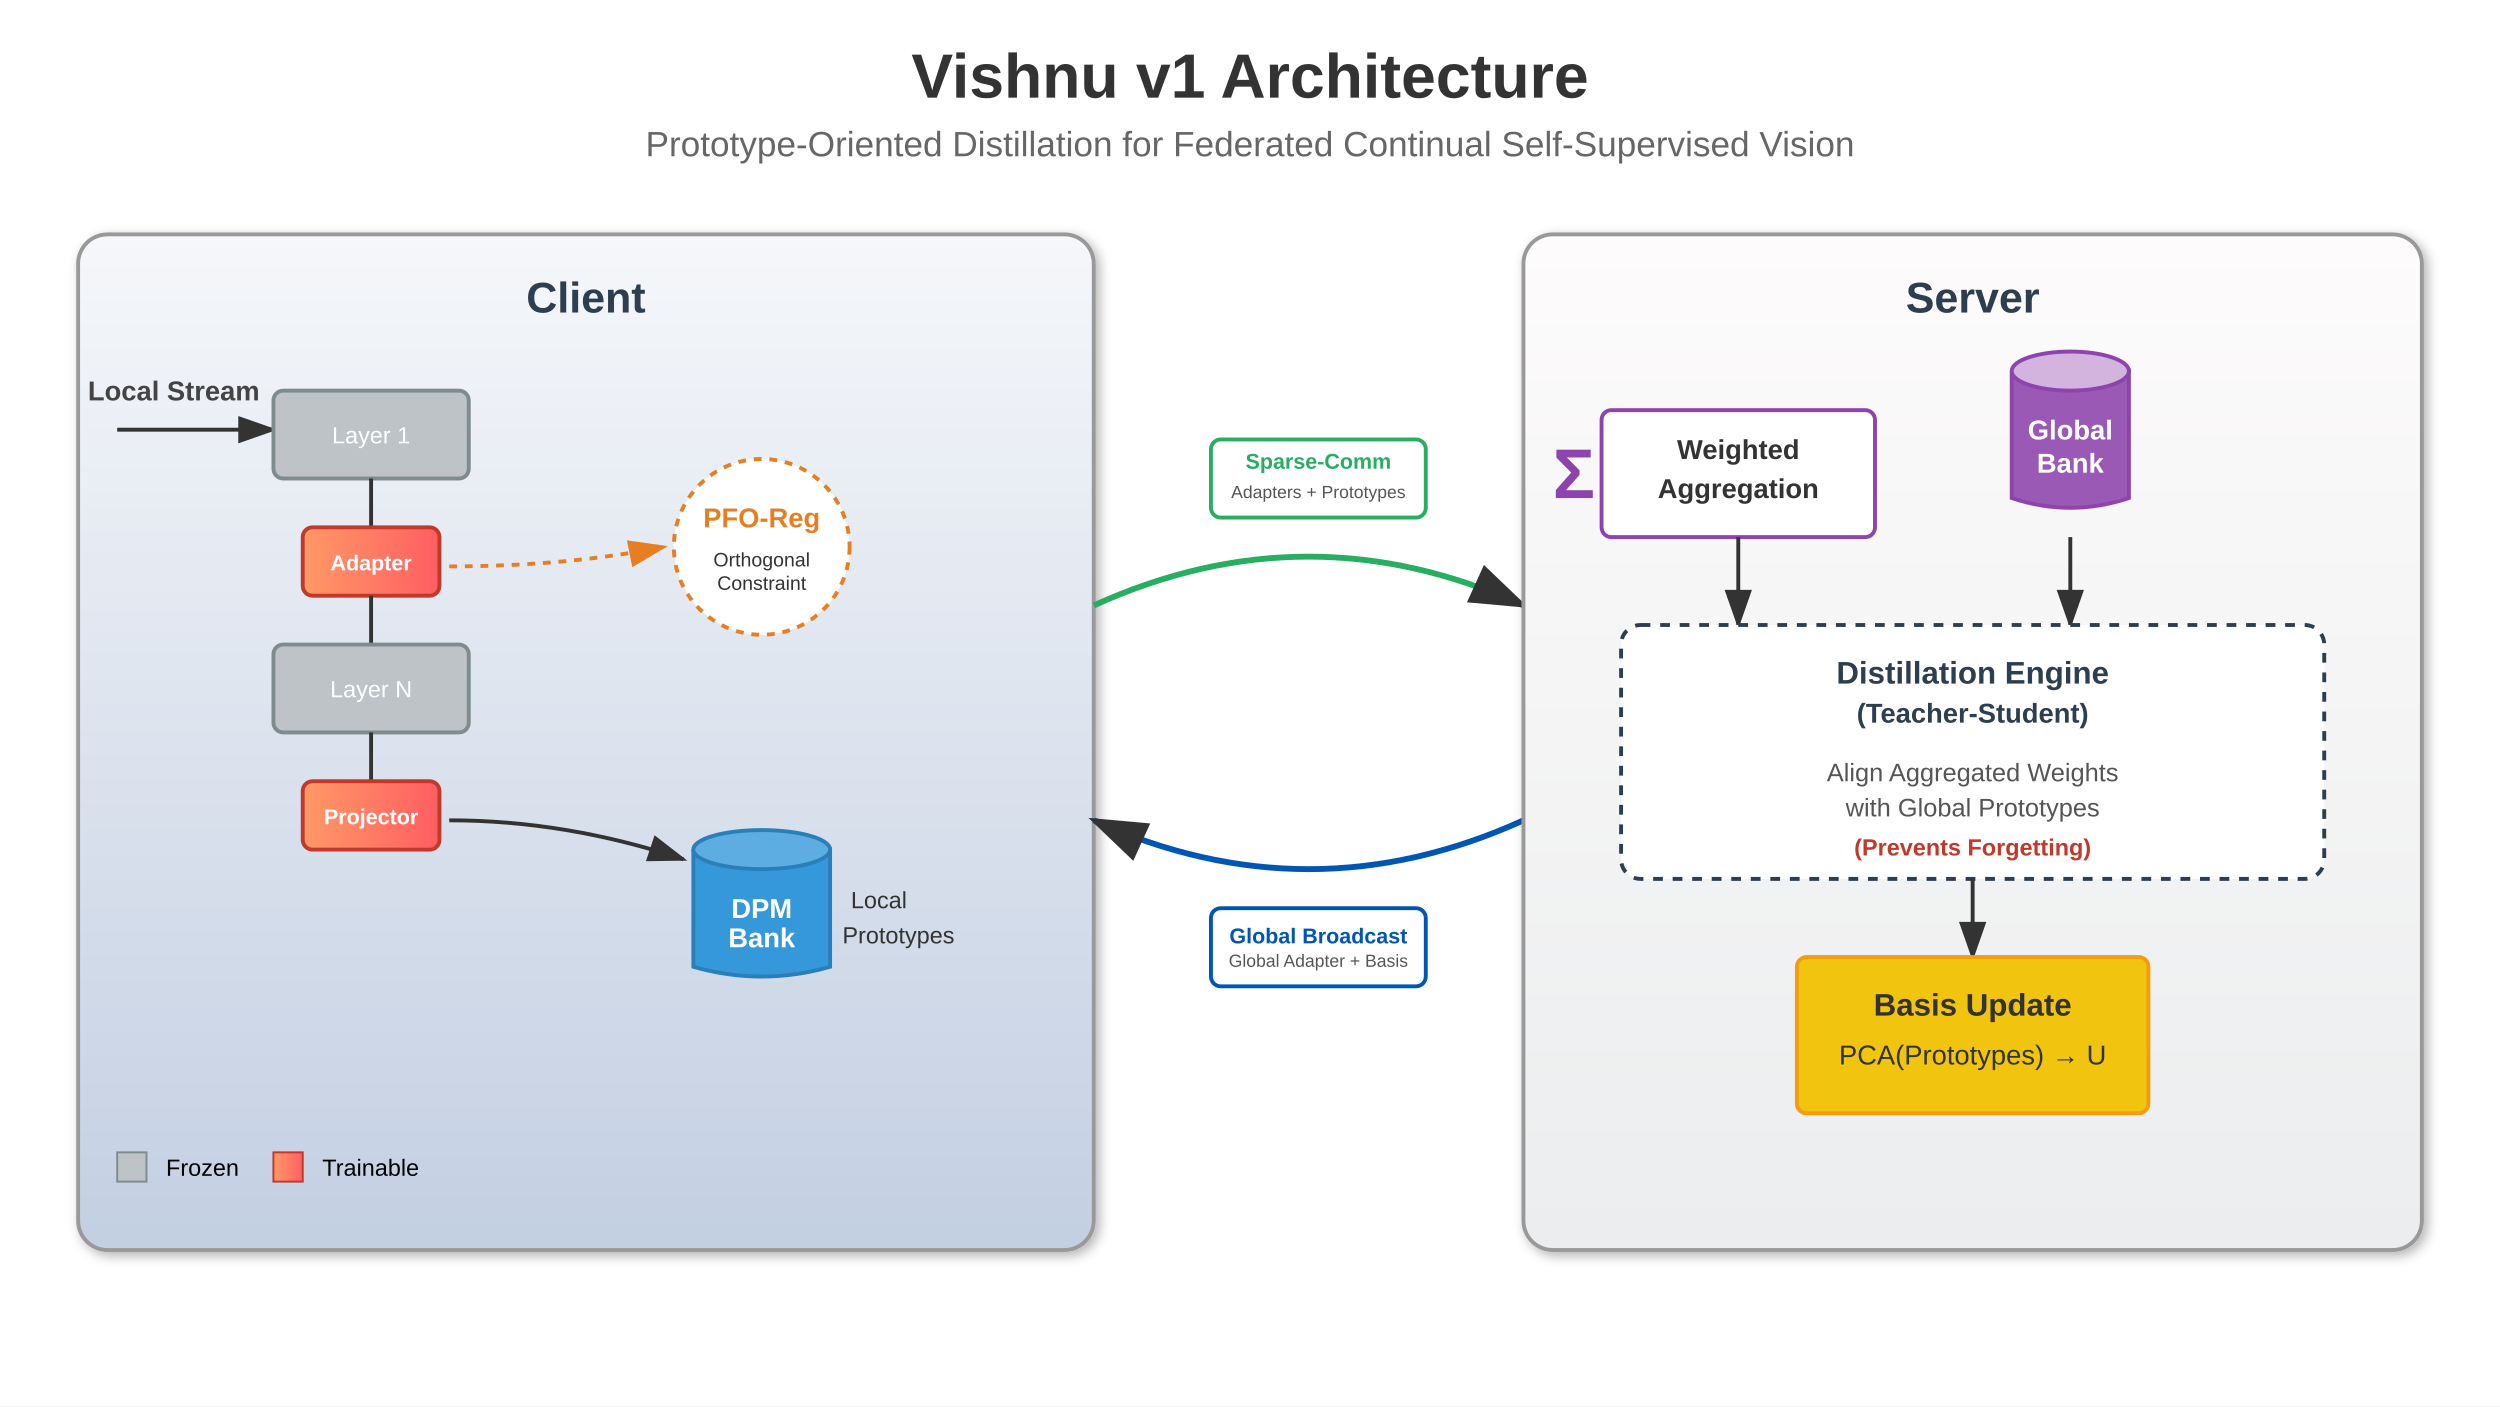
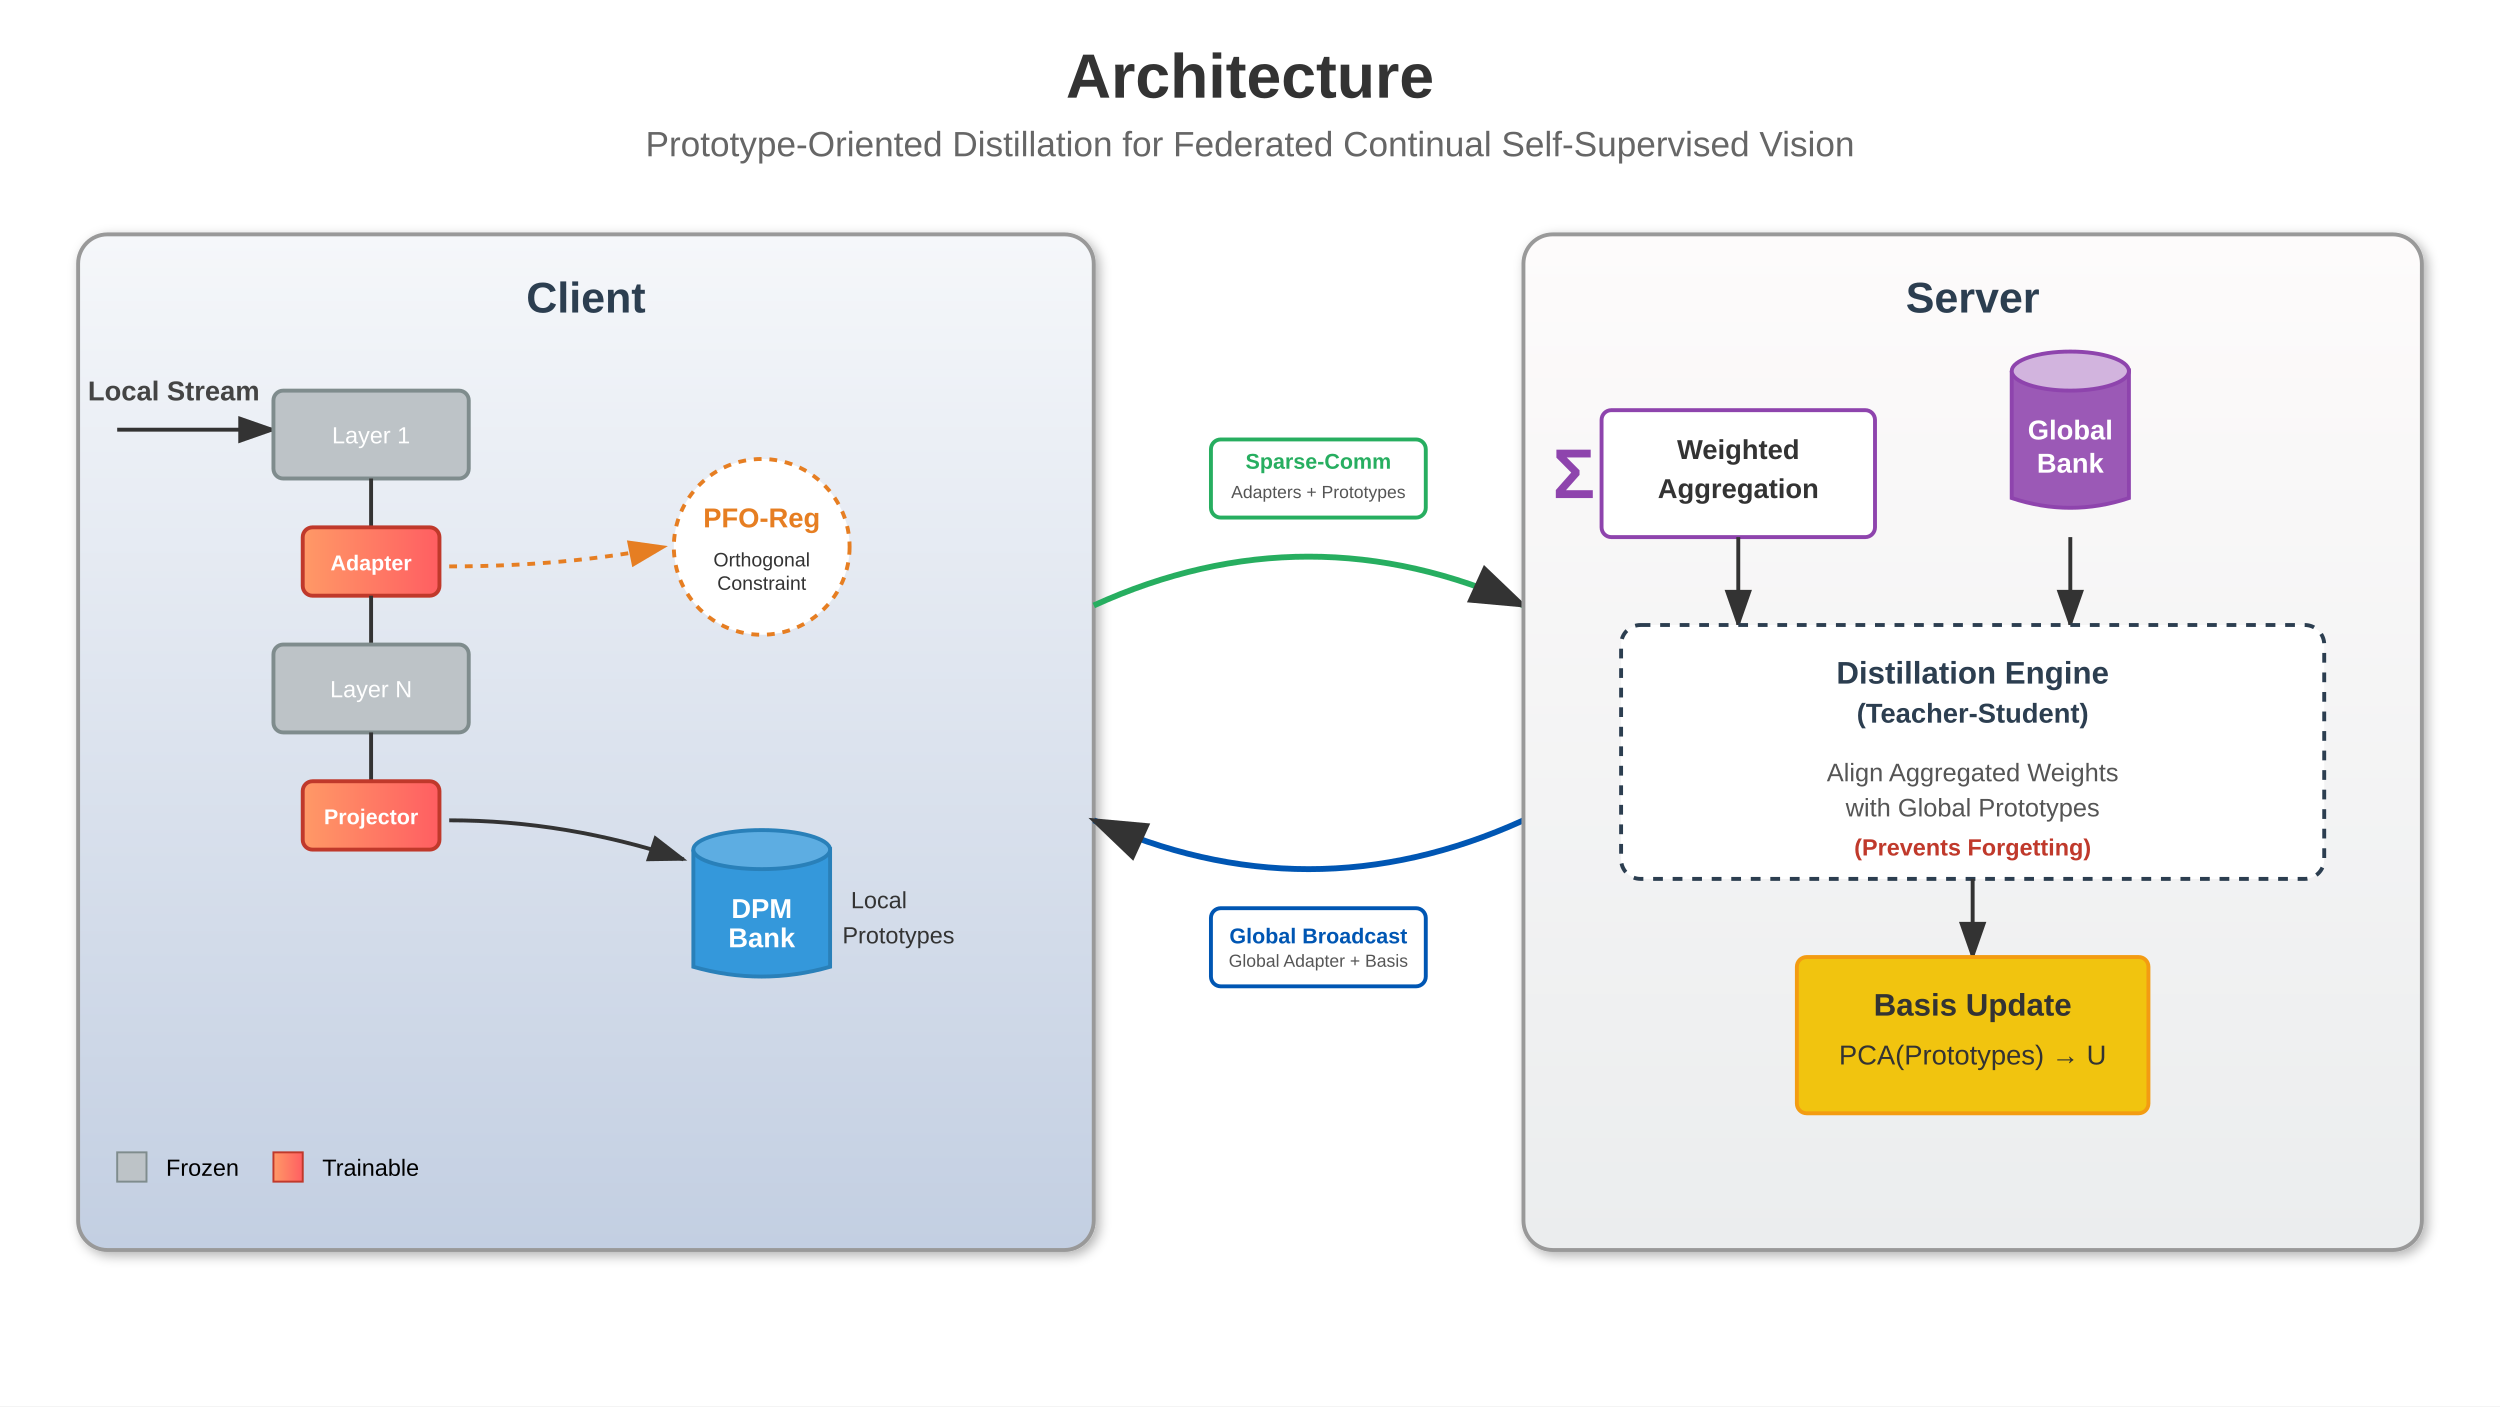
<svg xmlns="http://www.w3.org/2000/svg" viewBox="0 0 1280 720">
  <defs>
    <linearGradient id="clientGrad" x1="0%" y1="0%" x2="0%" y2="100%">
      <stop offset="0%" style="stop-color:#f5f7fa;stop-opacity:1" />
      <stop offset="100%" style="stop-color:#c3cfe2;stop-opacity:1" />
    </linearGradient>
    <linearGradient id="serverGrad" x1="0%" y1="0%" x2="0%" y2="100%">
      <stop offset="0%" style="stop-color:#fdfbfb;stop-opacity:1" />
      <stop offset="100%" style="stop-color:#ebedee;stop-opacity:1" />
    </linearGradient>
    <linearGradient id="adapterGrad" x1="0%" y1="0%" x2="100%" y2="0%">
      <stop offset="0%" style="stop-color:#ff9966;stop-opacity:1" />
      <stop offset="100%" style="stop-color:#ff5e62;stop-opacity:1" />
    </linearGradient>
    <filter id="dropShadow" x="-20%" y="-20%" width="140%" height="140%">
      <feGaussianBlur in="SourceAlpha" stdDeviation="3" />
      <feOffset dx="2" dy="2" result="offsetblur" />
      <feComponentTransfer>
        <feFuncA type="linear" slope="0.3" />
      </feComponentTransfer>
      <feMerge>
        <feMergeNode />
        <feMergeNode in="SourceGraphic" />
      </feMerge>
    </filter>
    <marker id="arrowHead" markerWidth="10" markerHeight="7" refX="9" refY="3.5" orient="auto">
      <polygon points="0 0, 10 3.5, 0 7" fill="#333" />
    </marker>
    <marker id="arrowHeadOrange" markerWidth="10" markerHeight="7" refX="9" refY="3.5" orient="auto">
      <polygon points="0 0, 10 3.5, 0 7" fill="#e67e22" />
    </marker>
    <marker id="arrowHeadBlue" markerWidth="10" markerHeight="7" refX="9" refY="3.5" orient="auto">
      <polygon points="0 0, 10 3.5, 0 7" fill="#0056b3" />
    </marker>
  </defs>
  <rect width="1280" height="720" fill="white" />
-   <text x="640" y="50" text-anchor="middle" font-family="Arial, sans-serif" font-weight="bold" font-size="32" fill="#333">Vishnu v1 Architecture</text>
+   <text x="640" y="50" text-anchor="middle" font-family="Arial, sans-serif" font-weight="bold" font-size="32" fill="#333">Architecture</text>
  <text x="640" y="80" text-anchor="middle" font-family="Arial, sans-serif" font-size="18" fill="#666">Prototype-Oriented Distillation for Federated Continual Self-Supervised Vision</text>
  <g transform="translate(40, 120)">
    <rect x="0" y="0" width="520" height="520" rx="15" ry="15" fill="url(#clientGrad)" stroke="#999" stroke-width="2" filter="url(#dropShadow)" />
    <text x="260" y="40" text-anchor="middle" font-family="Arial" font-weight="bold" font-size="22" fill="#2c3e50">Client</text>
    <text x="5" y="85" font-family="Arial" font-size="14" font-weight="bold" fill="#444">Local Stream</text>
    <path d="M 20 100 L 100 100" stroke="#333" stroke-width="2" marker-end="url(#arrowHead)" />
    <g transform="translate(100, 80)">
      <rect x="0" y="0" width="100" height="45" rx="5" fill="#bdc3c7" stroke="#7f8c8d" stroke-width="2" />
      <text x="50" y="27" text-anchor="middle" font-family="Arial" font-size="12" fill="white">Layer 1</text>
      <path d="M 50 45 L 50 70" stroke="#333" stroke-width="2" />
      <rect x="15" y="70" width="70" height="35" rx="5" fill="url(#adapterGrad)" stroke="#c0392b" stroke-width="2" />
      <text x="50" y="92" text-anchor="middle" font-family="Arial" font-size="11" fill="white" font-weight="bold">Adapter</text>
      <path d="M 50 105 L 50 130" stroke="#333" stroke-width="2" />
      <rect x="0" y="130" width="100" height="45" rx="5" fill="#bdc3c7" stroke="#7f8c8d" stroke-width="2" />
      <text x="50" y="157" text-anchor="middle" font-family="Arial" font-size="12" fill="white">Layer N</text>
      <path d="M 50 175 L 50 200" stroke="#333" stroke-width="2" />
      <rect x="15" y="200" width="70" height="35" rx="5" fill="url(#adapterGrad)" stroke="#c0392b" stroke-width="2" />
      <text x="50" y="222" text-anchor="middle" font-family="Arial" font-size="11" fill="white" font-weight="bold">Projector</text>
    </g>
    <g transform="translate(350, 160)">
      <circle cx="0" cy="0" r="45" fill="#fff" stroke="#e67e22" stroke-width="2" stroke-dasharray="4" />
      <text x="0" y="-10" text-anchor="middle" font-family="Arial" font-weight="bold" font-size="14" fill="#e67e22">PFO-Reg</text>
      <text x="0" y="10" text-anchor="middle" font-family="Arial" font-size="10" fill="#333">Orthogonal</text>
      <text x="0" y="22" text-anchor="middle" font-family="Arial" font-size="10" fill="#333">Constraint</text>
    </g>
    <path d="M 190 170 Q 250 170 300 160" stroke="#e67e22" stroke-width="2" marker-end="url(#arrowHeadOrange)" stroke-dasharray="4" fill="none" />
    <g transform="translate(350, 340)">
      <path d="M -35 -25 L -35 35 Q 0 45 35 35 L 35 -25 Q 0 -15 -35 -25" fill="#3498db" stroke="#2980b9" stroke-width="2" />
      <ellipse cx="0" cy="-25" rx="35" ry="10" fill="#5dade2" stroke="#2980b9" stroke-width="2" />
      <text x="0" y="10" text-anchor="middle" font-family="Arial" font-weight="bold" font-size="14" fill="white">DPM</text>
      <text x="0" y="25" text-anchor="middle" font-family="Arial" font-weight="bold" font-size="14" fill="white">Bank</text>
      <text x="60" y="5" text-anchor="middle" font-family="Arial" font-size="12" fill="#333">Local</text>
      <text x="70" y="23" text-anchor="middle" font-family="Arial" font-size="12" fill="#333">Prototypes</text>
    </g>
    <path d="M 190 300 Q 250 300 310 320" stroke="#333" stroke-width="2" marker-end="url(#arrowHead)" fill="none" />
    <rect x="20" y="470" width="15" height="15" fill="#bdc3c7" stroke="#7f8c8d" />
    <text x="45" y="482" font-family="Arial" font-size="12">Frozen</text>
    <rect x="100" y="470" width="15" height="15" fill="url(#adapterGrad)" stroke="#c0392b" />
    <text x="125" y="482" font-family="Arial" font-size="12">Trainable</text>
  </g>
  <g transform="translate(560, 260)">
    <path d="M 0 50 Q 110 0 220 50" fill="none" stroke="#27ae60" stroke-width="3" marker-end="url(#arrowHead)" />
    <rect x="60" y="-35" width="110" height="40" rx="5" fill="white" stroke="#27ae60" stroke-width="2" />
    <text x="115" y="-20" text-anchor="middle" font-family="Arial" font-weight="bold" font-size="11" fill="#27ae60">Sparse-Comm</text>
    <text x="115" y="-5" text-anchor="middle" font-family="Arial" font-size="9" fill="#555">Adapters + Prototypes</text>
  </g>
  <g transform="translate(560, 420)">
    <path d="M 220 0 Q 110 50 0 0" fill="none" stroke="#0056b3" stroke-width="3" marker-end="url(#arrowHead)" />
    <rect x="60" y="45" width="110" height="40" rx="5" fill="white" stroke="#0056b3" stroke-width="2" />
    <text x="115" y="63" text-anchor="middle" font-family="Arial" font-weight="bold" font-size="11" fill="#0056b3">Global Broadcast</text>
    <text x="115" y="75" text-anchor="middle" font-family="Arial" font-size="9" fill="#555">Global Adapter + Basis</text>
  </g>
  <g transform="translate(780, 120)">
    <rect x="0" y="0" width="460" height="520" rx="15" ry="15" fill="url(#serverGrad)" stroke="#999" stroke-width="2" filter="url(#dropShadow)" />
    <text x="230" y="40" text-anchor="middle" font-family="Arial" font-weight="bold" font-size="22" fill="#2c3e50">Server</text>
    <g transform="translate(40, 90)">
      <rect x="0" y="0" width="140" height="65" rx="5" fill="#fff" stroke="#8e44ad" stroke-width="2" />
      <text x="70" y="25" text-anchor="middle" font-family="Arial" font-weight="bold" font-size="14" fill="#333">Weighted</text>
      <text x="70" y="45" text-anchor="middle" font-family="Arial" font-weight="bold" font-size="14" fill="#333">Aggregation</text>
      <text x="-25" y="45" font-family="Arial" font-size="36" font-weight="bold" fill="#8e44ad">Σ</text>
    </g>
    <g transform="translate(280, 90)">
      <path d="M -30 -20 L -30 45 Q 0 55 30 45 L 30 -20 Q 0 -10 -30 -20" fill="#9b59b6" stroke="#8e44ad" stroke-width="2" />
      <ellipse cx="0" cy="-20" rx="30" ry="10" fill="#d2b4de" stroke="#8e44ad" stroke-width="2" />
      <text x="0" y="15" text-anchor="middle" font-family="Arial" font-weight="bold" font-size="14" fill="white">Global</text>
      <text x="0" y="32" text-anchor="middle" font-family="Arial" font-weight="bold" font-size="14" fill="white">Bank</text>
    </g>
    <path d="M 110 155 L 110 200" stroke="#333" stroke-width="2" marker-end="url(#arrowHead)" />
    <path d="M 280 155 L 280 200" stroke="#333" stroke-width="2" marker-end="url(#arrowHead)" />
    <g transform="translate(50, 200)">
      <rect x="0" y="0" width="360" height="130" rx="10" fill="#fff" stroke="#2c3e50" stroke-width="2" stroke-dasharray="5,5" />
      <text x="180" y="30" text-anchor="middle" font-family="Arial" font-weight="bold" font-size="16" fill="#2c3e50">Distillation Engine</text>
      <text x="180" y="50" text-anchor="middle" font-family="Arial" font-weight="bold" font-size="14" fill="#2c3e50">(Teacher-Student)</text>
      <text x="180" y="80" text-anchor="middle" font-family="Arial" font-size="13" fill="#555">Align Aggregated Weights</text>
      <text x="180" y="98" text-anchor="middle" font-family="Arial" font-size="13" fill="#555">with Global Prototypes</text>
      <text x="180" y="118" text-anchor="middle" font-family="Arial" font-size="12" fill="#c0392b" font-weight="bold">(Prevents Forgetting)</text>
    </g>
    <path d="M 230 330 L 230 370" stroke="#333" stroke-width="2" marker-end="url(#arrowHead)" />
    <g transform="translate(140, 370)">
      <rect x="0" y="0" width="180" height="80" rx="5" fill="#f1c40f" stroke="#f39c12" stroke-width="2" />
      <text x="90" y="30" text-anchor="middle" font-family="Arial" font-weight="bold" font-size="16" fill="#333">Basis Update</text>
      <text x="90" y="55" text-anchor="middle" font-family="Arial" font-size="14" fill="#333">PCA(Prototypes) → U</text>
    </g>
  </g>
</svg>
